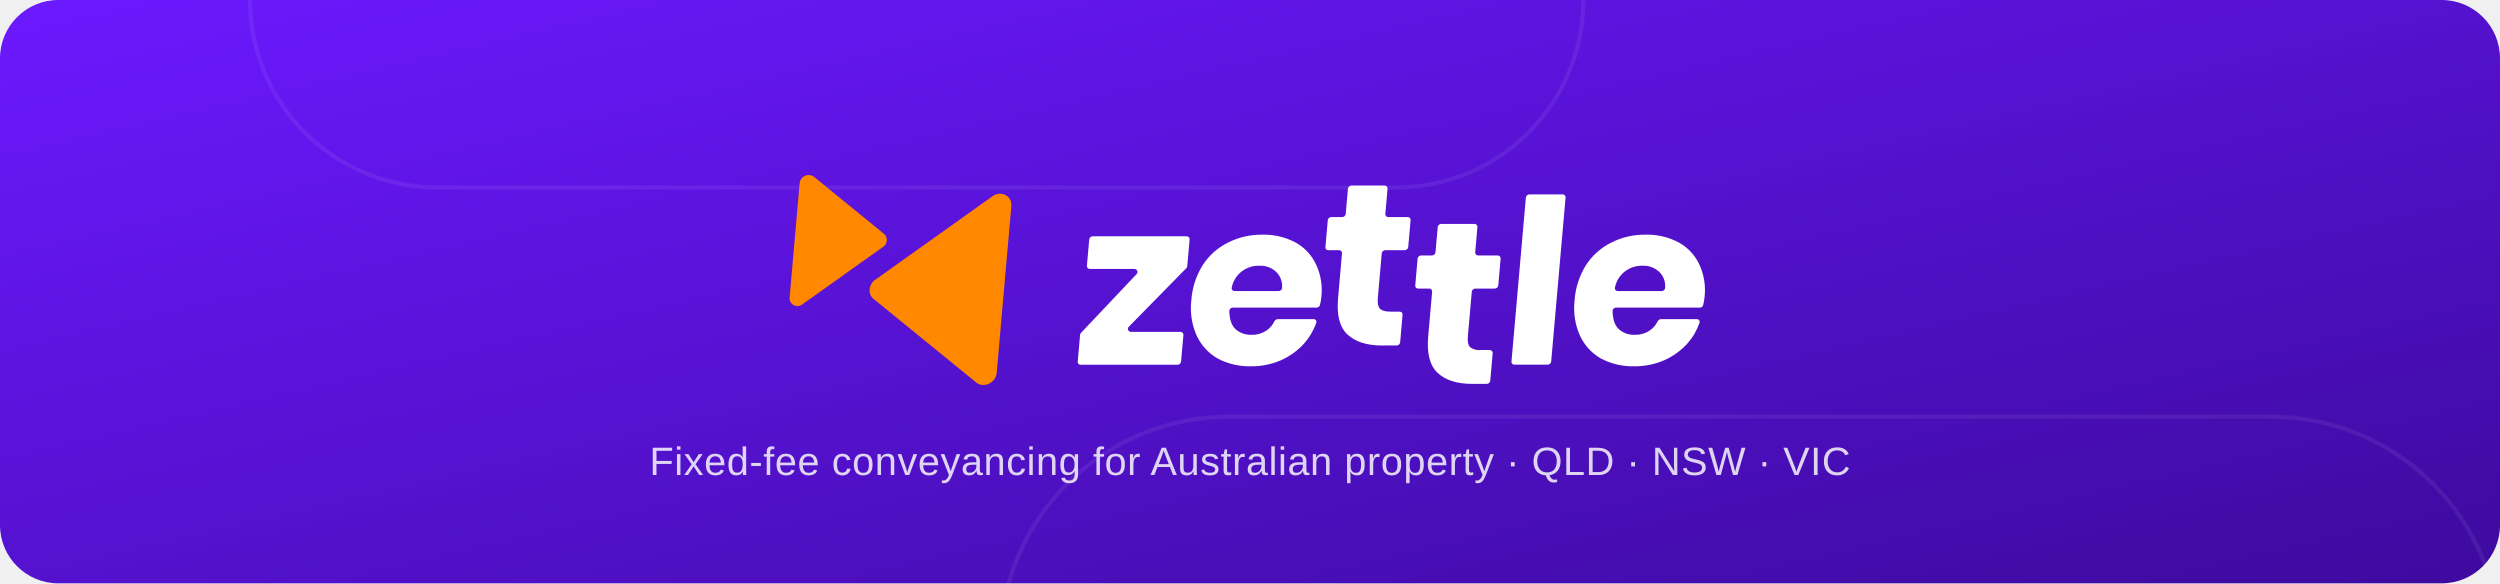
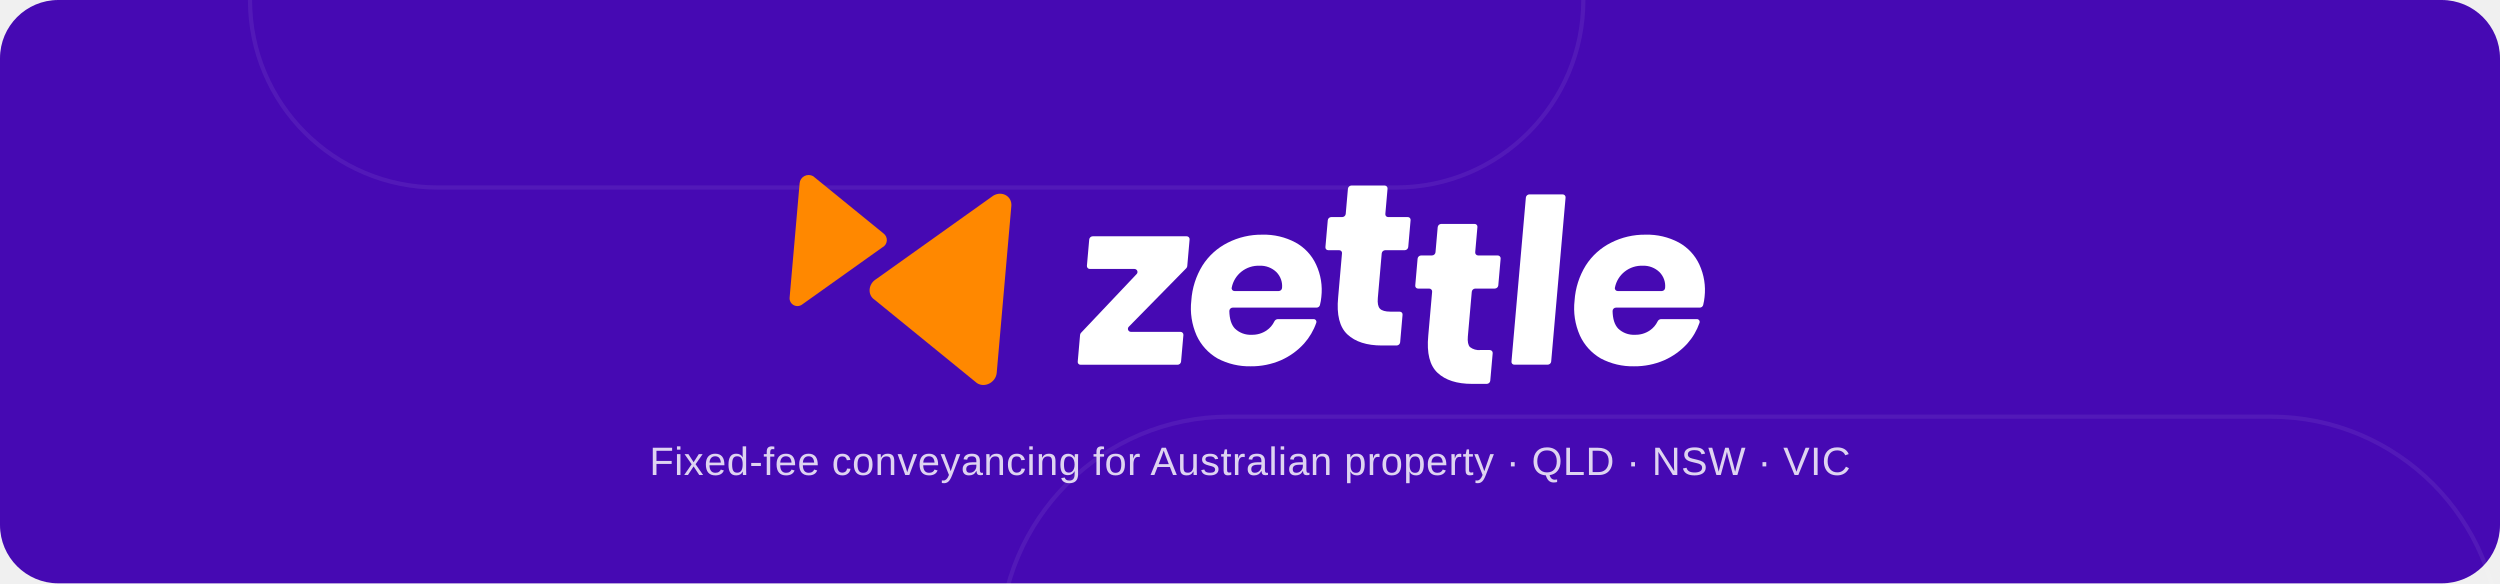
<svg xmlns="http://www.w3.org/2000/svg" width="1200" height="280" viewBox="0 0 1200 280" role="img" aria-labelledby="title desc" font-family="'Segoe UI', -apple-system, BlinkMacSystemFont, 'Helvetica Neue', Arial, sans-serif">
-   <defs>
-     <linearGradient id="purple" x1="0" y1="0" x2="1" y2="1">
-       <stop offset="0" stop-color="#6C19FF" />
-       <stop offset="1" stop-color="#3D0A9E" />
-     </linearGradient>
-   </defs>
-   <rect width="1200" height="280" rx="28" fill="url(#purple)" />
+   <rect width="1200" height="280" rx="28" fill="#4609B3" />
  <g fill="none" stroke="#FFFFFF" stroke-opacity="0.07" stroke-width="2">
    <rect x="120" y="-90" width="640" height="180" rx="90" />
    <rect x="480" y="200" width="720" height="220" rx="110" />
  </g>
  <g transform="translate(379 84) scale(2.4)">
    <path d="M67.879 30.31C67.785 30.389 67.717 30.496 67.685 30.615C67.654 30.733 67.66 30.859 67.702 30.975C67.745 31.09 67.822 31.19 67.923 31.261C68.025 31.332 68.145 31.37 68.269 31.371L78.173 31.371C78.256 31.369 78.338 31.386 78.414 31.418C78.49 31.451 78.558 31.499 78.614 31.559C78.67 31.62 78.712 31.692 78.738 31.77C78.764 31.848 78.773 31.93 78.764 32.012L78.296 37.317C78.278 37.489 78.197 37.648 78.069 37.766C77.94 37.883 77.773 37.949 77.599 37.952H58.221C58.138 37.958 58.054 37.945 57.976 37.915C57.898 37.884 57.828 37.837 57.771 37.776C57.714 37.715 57.672 37.642 57.648 37.562C57.623 37.483 57.617 37.399 57.63 37.317L58.099 31.979C58.113 31.823 58.18 31.677 58.288 31.564L69.374 19.849C69.466 19.768 69.532 19.662 69.562 19.543C69.593 19.425 69.586 19.3 69.543 19.186C69.5 19.071 69.423 18.972 69.322 18.902C69.221 18.832 69.101 18.794 68.978 18.793H60.056C59.973 18.794 59.891 18.778 59.815 18.746C59.739 18.713 59.67 18.665 59.615 18.605C59.559 18.544 59.517 18.472 59.491 18.394C59.465 18.316 59.456 18.234 59.465 18.152L59.928 12.897C59.945 12.723 60.026 12.562 60.156 12.444C60.285 12.326 60.454 12.259 60.63 12.256L79.411 12.256C79.494 12.255 79.576 12.271 79.652 12.303C79.728 12.336 79.796 12.384 79.852 12.445C79.908 12.505 79.95 12.577 79.976 12.655C80.002 12.733 80.011 12.815 80.002 12.897L79.534 18.23C79.517 18.388 79.446 18.537 79.333 18.65L67.879 30.31Z" fill="#FFFFFF" />
    <path d="M106.35 24.407C106.3 24.948 106.206 25.483 106.071 26.01C106.033 26.157 105.947 26.287 105.825 26.38C105.704 26.473 105.555 26.523 105.402 26.523L88.635 26.523C88.454 26.523 88.282 26.594 88.153 26.719C88.025 26.844 87.952 27.014 87.949 27.192C87.978 28.784 88.35 29.957 89.064 30.712C89.505 31.137 90.03 31.466 90.606 31.68C91.181 31.894 91.796 31.988 92.41 31.956C93.48 31.988 94.534 31.68 95.415 31.077C96.074 30.624 96.603 30.009 96.949 29.292C97.009 29.158 97.106 29.044 97.228 28.961C97.35 28.878 97.492 28.83 97.64 28.822H104.772C104.866 28.816 104.96 28.833 105.045 28.872C105.13 28.912 105.204 28.971 105.259 29.046C105.315 29.121 105.351 29.209 105.363 29.301C105.375 29.393 105.364 29.487 105.33 29.574C104.802 31.094 103.978 32.497 102.904 33.702C101.608 35.136 100.019 36.282 98.242 37.062C96.349 37.874 94.305 38.283 92.242 38.261C89.93 38.314 87.642 37.775 85.601 36.697C83.754 35.631 82.286 34.023 81.402 32.094C80.433 29.895 80.069 27.481 80.348 25.098C80.509 22.621 81.274 20.22 82.579 18.102C83.812 16.157 85.557 14.581 87.625 13.543C89.765 12.456 92.141 11.903 94.545 11.935C96.859 11.872 99.149 12.411 101.187 13.498C103.004 14.495 104.449 16.045 105.307 17.919C106.249 19.946 106.61 22.191 106.35 24.407ZM97.813 23.208C97.985 23.21 98.152 23.146 98.279 23.03C98.405 22.914 98.482 22.754 98.493 22.583C98.548 22.01 98.476 21.431 98.284 20.887C98.091 20.344 97.782 19.848 97.378 19.433C96.934 19.002 96.406 18.665 95.826 18.443C95.246 18.221 94.626 18.12 94.004 18.146C92.7 18.093 91.42 18.506 90.397 19.309C89.374 20.112 88.675 21.253 88.428 22.523C88.407 22.605 88.406 22.692 88.425 22.775C88.444 22.858 88.481 22.936 88.535 23.002C88.589 23.069 88.658 23.122 88.736 23.157C88.814 23.193 88.9 23.21 88.986 23.208L97.813 23.208Z" fill="#FFFFFF" />
    <path d="M122.036 27.335C122.117 27.334 122.198 27.351 122.272 27.384C122.346 27.417 122.412 27.466 122.465 27.527C122.518 27.588 122.557 27.66 122.579 27.737C122.602 27.815 122.606 27.896 122.593 27.976L122.114 33.464C122.095 33.636 122.013 33.796 121.884 33.913C121.754 34.03 121.586 34.096 121.411 34.099H118.484C115.45 34.099 113.145 33.362 111.569 31.889C109.993 30.415 109.374 27.945 109.712 24.478L110.482 15.681C110.495 15.601 110.49 15.519 110.468 15.442C110.446 15.364 110.407 15.292 110.354 15.231C110.3 15.17 110.234 15.121 110.16 15.088C110.086 15.055 110.005 15.039 109.924 15.04H107.727C107.646 15.04 107.566 15.024 107.492 14.991C107.419 14.958 107.353 14.91 107.3 14.85C107.247 14.789 107.208 14.718 107.185 14.641C107.163 14.564 107.157 14.483 107.169 14.404L107.638 9.055C107.654 8.882 107.734 8.721 107.863 8.602C107.991 8.484 108.159 8.417 108.335 8.414H110.532C110.707 8.41 110.875 8.343 111.004 8.225C111.132 8.107 111.213 7.946 111.229 7.773L111.669 2.749C111.687 2.576 111.768 2.415 111.898 2.297C112.027 2.179 112.196 2.112 112.372 2.108L119.002 2.108C119.085 2.107 119.167 2.123 119.243 2.156C119.319 2.188 119.387 2.237 119.443 2.297C119.499 2.358 119.541 2.429 119.567 2.507C119.593 2.585 119.602 2.668 119.593 2.749L119.153 7.773C119.14 7.852 119.144 7.934 119.167 8.011C119.189 8.089 119.228 8.161 119.281 8.222C119.334 8.283 119.4 8.332 119.474 8.365C119.548 8.398 119.629 8.415 119.71 8.414L123.614 8.414C123.697 8.408 123.781 8.422 123.859 8.453C123.936 8.485 124.006 8.533 124.062 8.594C124.119 8.656 124.16 8.729 124.184 8.809C124.208 8.889 124.213 8.973 124.199 9.055L123.731 14.404C123.713 14.576 123.632 14.736 123.504 14.853C123.376 14.97 123.208 15.036 123.034 15.04H119.13C118.954 15.043 118.786 15.11 118.656 15.228C118.527 15.346 118.445 15.507 118.428 15.681L117.647 24.616C117.558 25.628 117.697 26.335 118.065 26.733C118.433 27.131 119.181 27.329 120.151 27.329L122.036 27.335Z" fill="#FFFFFF" />
    <path d="M140.03 35.006C140.113 35.005 140.195 35.021 140.271 35.054C140.347 35.086 140.415 35.134 140.471 35.195C140.527 35.256 140.569 35.327 140.595 35.405C140.621 35.483 140.63 35.566 140.621 35.647L140.136 41.135C140.12 41.308 140.039 41.469 139.911 41.587C139.782 41.705 139.614 41.772 139.439 41.776H136.506C133.472 41.776 131.169 41.039 129.597 39.565C128.024 38.092 127.404 35.621 127.734 32.155L128.51 23.357C128.518 23.276 128.509 23.193 128.483 23.115C128.458 23.037 128.415 22.966 128.359 22.905C128.304 22.844 128.235 22.796 128.159 22.764C128.083 22.731 128.001 22.715 127.918 22.716H125.727C125.643 22.722 125.56 22.709 125.482 22.679C125.404 22.648 125.334 22.601 125.277 22.54C125.22 22.479 125.178 22.405 125.154 22.326C125.129 22.247 125.123 22.163 125.136 22.081L125.604 16.732C125.622 16.558 125.703 16.397 125.833 16.279C125.962 16.161 126.131 16.094 126.307 16.09H128.482C128.658 16.087 128.826 16.02 128.956 15.902C129.085 15.784 129.167 15.623 129.184 15.449L129.625 10.426C129.643 10.253 129.724 10.092 129.853 9.973C129.983 9.855 130.151 9.788 130.327 9.785L136.974 9.785C137.058 9.779 137.143 9.792 137.221 9.823C137.3 9.854 137.37 9.902 137.427 9.964C137.484 10.025 137.526 10.099 137.55 10.179C137.574 10.259 137.579 10.344 137.565 10.426L137.125 15.449C137.116 15.531 137.125 15.614 137.151 15.691C137.177 15.77 137.219 15.841 137.275 15.902C137.331 15.962 137.399 16.01 137.475 16.043C137.551 16.076 137.633 16.092 137.716 16.09L141.619 16.09C141.702 16.089 141.784 16.105 141.86 16.138C141.936 16.171 142.004 16.219 142.06 16.279C142.116 16.34 142.158 16.411 142.184 16.489C142.21 16.567 142.219 16.65 142.21 16.732L141.742 22.081C141.723 22.253 141.641 22.413 141.512 22.53C141.382 22.647 141.214 22.713 141.039 22.716H137.136C136.961 22.72 136.793 22.787 136.664 22.905C136.535 23.023 136.455 23.184 136.439 23.357L135.653 32.293C135.563 33.304 135.703 34.012 136.071 34.409C136.662 34.869 137.409 35.083 138.156 35.006H140.03Z" fill="#FFFFFF" />
    <path d="M154.606 3.877C154.689 3.876 154.771 3.892 154.847 3.925C154.923 3.957 154.992 4.005 155.047 4.066C155.103 4.127 155.146 4.198 155.171 4.276C155.197 4.354 155.206 4.437 155.197 4.518L152.32 37.299C152.304 37.471 152.223 37.632 152.095 37.749C151.966 37.867 151.798 37.933 151.623 37.934H144.971C144.887 37.941 144.803 37.928 144.725 37.897C144.647 37.867 144.577 37.819 144.521 37.758C144.464 37.697 144.422 37.624 144.397 37.544C144.373 37.465 144.367 37.381 144.38 37.299L147.257 4.518C147.273 4.345 147.353 4.184 147.482 4.066C147.611 3.948 147.779 3.881 147.954 3.877L154.606 3.877Z" fill="#FFFFFF" />
    <path d="M182.996 24.407C182.942 24.947 182.849 25.483 182.717 26.009C182.677 26.156 182.59 26.285 182.469 26.378C182.348 26.47 182.2 26.521 182.048 26.523L165.285 26.523C165.105 26.523 164.933 26.593 164.804 26.719C164.676 26.844 164.603 27.014 164.6 27.192C164.629 28.784 165.001 29.957 165.715 30.712C166.156 31.137 166.681 31.466 167.257 31.68C167.832 31.894 168.447 31.988 169.061 31.956C170.13 31.987 171.181 31.679 172.061 31.077C172.721 30.624 173.251 30.009 173.6 29.292C173.659 29.157 173.755 29.042 173.878 28.959C174 28.876 174.143 28.829 174.291 28.822H181.423C181.517 28.816 181.611 28.833 181.696 28.872C181.781 28.911 181.855 28.971 181.91 29.046C181.966 29.121 182.001 29.209 182.014 29.301C182.026 29.393 182.015 29.487 181.981 29.574C181.457 31.095 180.635 32.498 179.561 33.702C178.262 35.134 176.674 36.279 174.899 37.062C173.004 37.874 170.958 38.283 168.893 38.261C166.581 38.313 164.294 37.774 162.252 36.697C160.405 35.633 158.939 34.023 158.059 32.094C157.085 29.896 156.719 27.482 156.999 25.098C157.16 22.621 157.925 20.22 159.23 18.102C160.465 16.158 162.209 14.582 164.276 13.543C166.416 12.455 168.792 11.903 171.196 11.934C173.512 11.872 175.803 12.412 177.843 13.498C179.658 14.497 181.1 16.047 181.958 17.919C182.895 19.947 183.254 22.191 182.996 24.407ZM174.431 23.208C174.602 23.209 174.768 23.145 174.894 23.029C175.02 22.913 175.095 22.753 175.105 22.583C175.162 22.009 175.092 21.43 174.899 20.886C174.707 20.342 174.396 19.846 173.99 19.433C173.55 19.004 173.027 18.669 172.451 18.447C171.876 18.226 171.261 18.123 170.644 18.146C169.34 18.093 168.06 18.506 167.037 19.309C166.014 20.112 165.315 21.252 165.068 22.523C165.047 22.605 165.046 22.692 165.065 22.775C165.083 22.858 165.121 22.936 165.175 23.002C165.229 23.069 165.298 23.122 165.376 23.157C165.454 23.193 165.54 23.21 165.626 23.208L174.431 23.208Z" fill="#FFFFFF" />
    <path d="M40.757 4.121L17.337 20.81C15.726 21.766 15.53 23.976 16.98 24.932L37.479 41.621C39.029 42.643 41.259 41.477 41.426 39.56L44.354 6.182C44.51 4.265 42.486 3.099 40.757 4.121Z" fill="#FF8800" />
    <path d="M2.459 25.938L18.519 14.499C18.777 14.373 18.998 14.184 19.16 13.948C19.323 13.713 19.421 13.441 19.446 13.157C19.472 12.873 19.423 12.588 19.304 12.328C19.186 12.069 19.002 11.844 18.77 11.675L4.712 0.236C4.447 0.086 4.149 0.005 3.844 0C3.539 -0.005 3.238 0.067 2.968 0.208C2.698 0.349 2.469 0.555 2.301 0.807C2.133 1.059 2.032 1.35 2.008 1.651L0.006 24.529C-0.02 24.822 0.04 25.117 0.177 25.378C0.314 25.64 0.524 25.857 0.781 26.005C1.039 26.153 1.333 26.225 1.63 26.213C1.927 26.201 2.215 26.106 2.459 25.938Z" fill="#FF8800" />
  </g>
  <text x="600" y="228" text-anchor="middle" font-family="Poppins, 'Segoe UI', -apple-system, BlinkMacSystemFont, 'Helvetica Neue', Arial, sans-serif" font-size="19" letter-spacing="0.3" fill="#FFFFFF" fill-opacity="0.82">Fixed-fee conveyancing for Australian property · QLD · NSW · VIC</text>
</svg>
